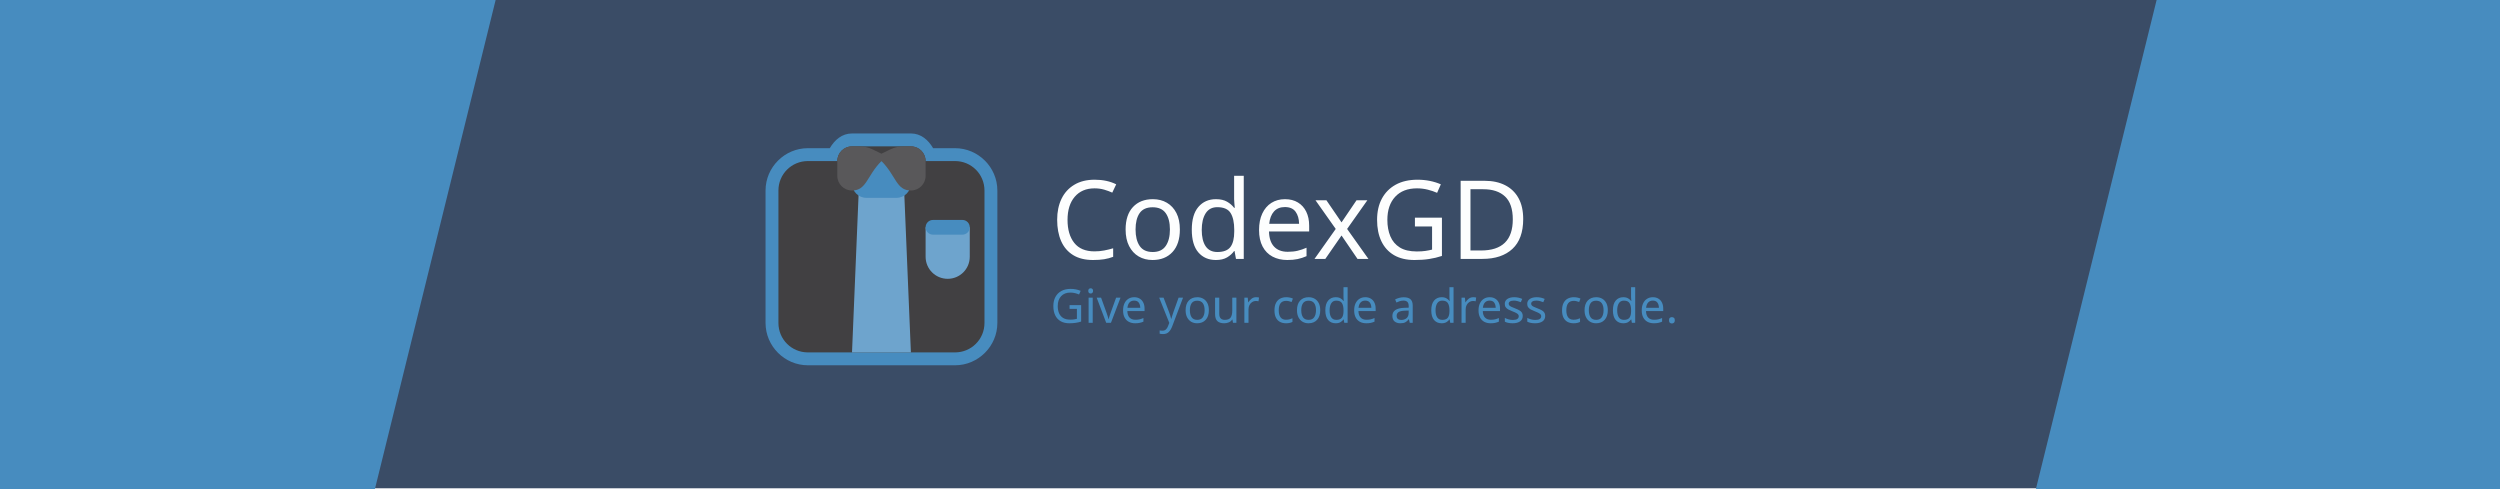
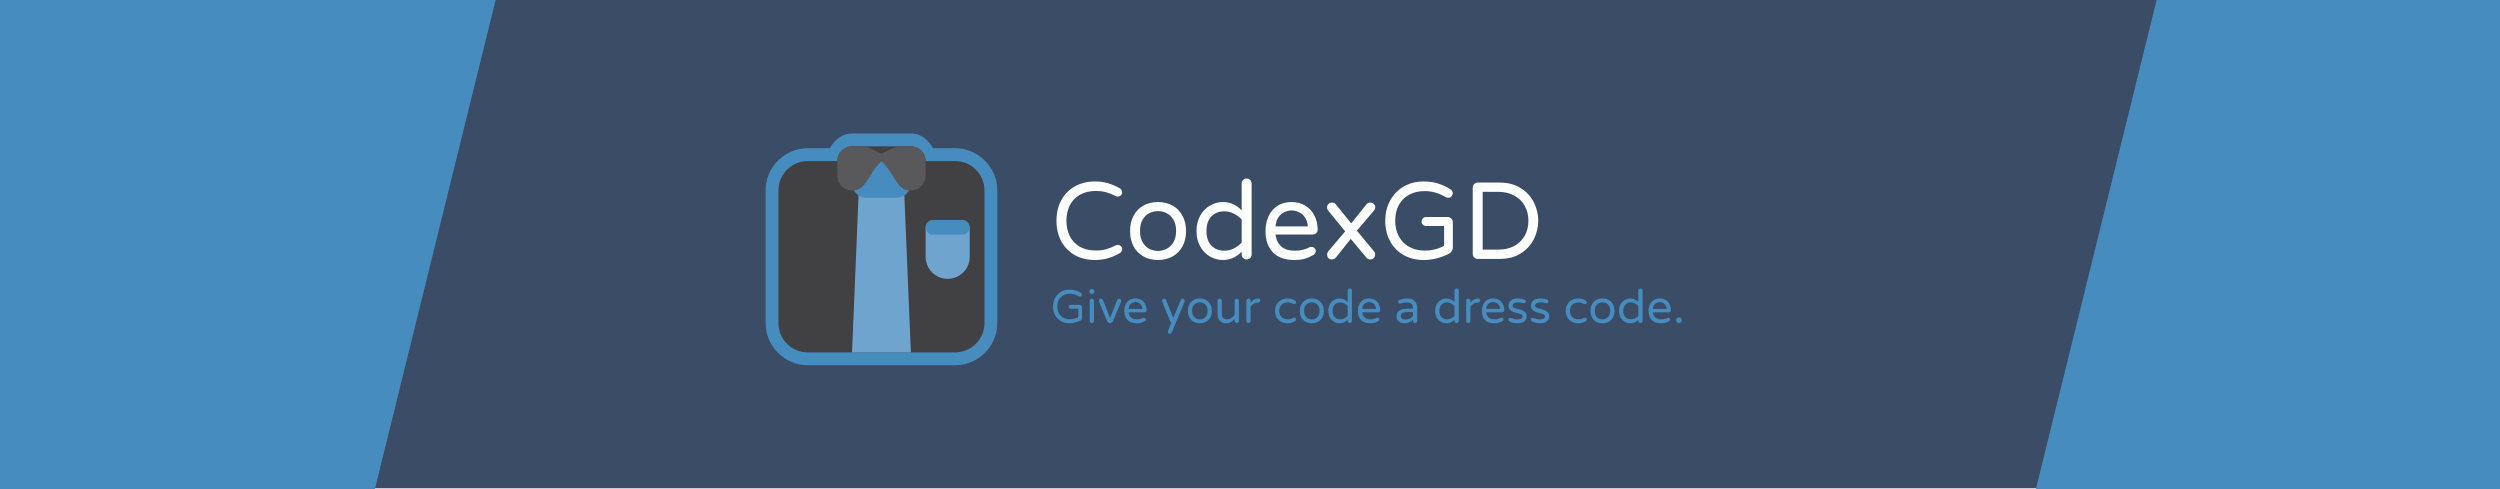
- <svg xmlns="http://www.w3.org/2000/svg" id="svg8" version="1.1" viewBox="0 0 1280 250" height="250" width="1280">
+ <svg xmlns="http://www.w3.org/2000/svg" width="1280" height="250" viewBox="0 0 1280 250" version="1.1" id="svg8">
  <style id="style833" />
  <defs id="defs2" />
-   <g style="display:inline" id="layer1">
-     <rect style="fill:#3a4c66;fill-opacity:1;stroke:none;stroke-width:14;stroke-linecap:round;stroke-linejoin:round;stroke-opacity:1;paint-order:markers fill stroke" id="rect844" width="1280" height="250" x="0" y="0" ry="0" />
-     <g style="stroke-width:1.213" transform="matrix(0.8241278,0,0,0.8241278,160.7422,21.24754)" id="g850">
-       <path id="path841" d="m 334.281,57.136 c -6.264,0 -10.813,4.032 -13.805,9.144 H 306.849 c -14.426,0 -26.289,11.863 -26.289,26.289 v 82.295 c 0,14.426 11.863,26.289 26.289,26.289 h 91.439 c 14.426,0 26.289,-11.863 26.289,-26.289 V 92.568 c 0,-14.426 -11.863,-26.289 -26.289,-26.289 h -13.627 c -2.992,-5.112 -7.542,-9.144 -13.805,-9.144 z" style="color:#000000;font-style:normal;font-variant:normal;font-weight:normal;font-stretch:normal;font-size:medium;line-height:normal;font-family:sans-serif;font-variant-ligatures:normal;font-variant-position:normal;font-variant-caps:normal;font-variant-numeric:normal;font-variant-alternates:normal;font-variant-east-asian:normal;font-feature-settings:normal;font-variation-settings:normal;text-indent:0;text-align:start;text-decoration:none;text-decoration-line:none;text-decoration-style:solid;text-decoration-color:#000000;letter-spacing:normal;word-spacing:normal;text-transform:none;writing-mode:lr-tb;direction:ltr;text-orientation:mixed;dominant-baseline:auto;baseline-shift:baseline;text-anchor:start;white-space:normal;shape-padding:0;shape-margin:0;inline-size:0;clip-rule:nonzero;display:inline;overflow:visible;visibility:visible;opacity:1;isolation:auto;mix-blend-mode:normal;color-interpolation:sRGB;color-interpolation-filters:linearRGB;solid-color:#000000;solid-opacity:1;vector-effect:none;fill:#478cbf;fill-opacity:1;fill-rule:nonzero;stroke:none;stroke-width:2.123;stroke-linecap:round;stroke-linejoin:round;stroke-miterlimit:4;stroke-dasharray:none;stroke-dashoffset:0;stroke-opacity:1;paint-order:markers fill stroke;color-rendering:auto;image-rendering:auto;shape-rendering:auto;text-rendering:auto;enable-background:accumulate;stop-color:#000000;stop-opacity:1" />
-       <path id="rect841" style="fill:#414042;fill-opacity:1;stroke-width:0;stroke-linecap:round;stroke-linejoin:round;stroke-miterlimit:4;stroke-dasharray:none;paint-order:markers fill stroke" d="m 334.281,65.137 c -5.066,0 -9.144,4.078 -9.144,9.144 H 306.849 c -10.131,0 -18.288,8.156 -18.288,18.288 v 82.295 c 0,10.131 8.156,18.288 18.288,18.288 h 91.439 c 10.131,0 18.288,-8.156 18.288,-18.288 V 92.568 c 0,-10.131 -8.156,-18.288 -18.288,-18.288 h -18.288 c 0,-5.066 -4.078,-9.144 -9.144,-9.144 z" />
-       <path id="rect843" style="fill:#6ea4cd;fill-opacity:1;stroke-width:0;stroke-linecap:round;stroke-linejoin:round;stroke-miterlimit:4;stroke-dasharray:none;paint-order:markers fill stroke" d="m 338.853,83.425 h 27.432 l 4.572,109.727 h -36.576 z" />
-       <path id="rect845" style="fill:#478cbf;fill-opacity:1;stroke-width:0;stroke-linecap:round;stroke-linejoin:round;stroke-miterlimit:4;stroke-dasharray:none;paint-order:markers fill stroke" d="m 334.281,74.281 v 13.555 0.161 0.161 c 0,4.976 4.007,8.983 8.983,8.983 h 18.609 c 4.976,0 8.983,-4.007 8.983,-8.983 V 87.996 87.836 74.281 Z" />
-       <path id="path861" style="fill:#59585a;fill-opacity:1;stroke-width:0;stroke-linecap:round;stroke-linejoin:round;stroke-miterlimit:4;stroke-dasharray:none;paint-order:markers fill stroke" d="m 334.281,65.137 c -5.066,0 -9.144,4.078 -9.144,9.144 v 9.144 c 0,5.066 4.078,9.144 9.144,9.144 9.144,0 9.144,-9.144 18.288,-18.288 9.144,9.144 9.144,18.288 18.288,18.288 5.066,0 9.144,-4.078 9.144,-9.144 v -9.144 c 0,-5.066 -4.078,-9.144 -9.144,-9.144 -9.144,0 -9.144,0 -18.288,4.572 -9.144,-4.572 -9.144,-4.572 -18.288,-4.572 z" />
-       <path id="rect871" style="fill:#6ea4cd;fill-opacity:1;stroke:none;stroke-width:0;stroke-linecap:round;stroke-linejoin:round;stroke-miterlimit:4;stroke-dasharray:none;paint-order:markers fill stroke" d="m 380,115.428 v 13.716 4.572 c 0,7.599 6.117,13.716 13.716,13.716 7.599,0 13.716,-6.117 13.716,-13.716 v -4.572 -13.716 z" />
-       <rect style="fill:#478cbf;fill-opacity:1;stroke:none;stroke-width:0;stroke-linecap:round;stroke-linejoin:round;stroke-miterlimit:4;stroke-dasharray:none;paint-order:markers fill stroke" id="rect869" width="27.432" height="9.144" x="380" y="110.856" ry="4.572" />
-     </g>
-     <text xml:space="preserve" style="font-size:90px;line-height:0;font-family:'Varela Round';-inkscape-font-specification:'Varela Round';text-align:start;letter-spacing:0px;word-spacing:0px;text-anchor:start;fill:#fdfefe;fill-opacity:1" x="537.842" y="132.559" id="text848">
-       <tspan style="font-size:56px;line-height:0.85" x="537.842" y="132.559" id="tspan850">CodexGD</tspan>
-       <tspan x="537.842" y="165.283" id="tspan854" style="font-size:24px;line-height:0.75;text-align:start;text-anchor:start;fill:#478cbf;fill-opacity:1">Give your code a dress code.</tspan>
-     </text>
-     <rect transform="rotate(13.86758)" y="-65.972" x="-43.631" height="360" width="290" id="rect852" style="fill:#478cbf;fill-opacity:1;stroke-width:14;stroke-linecap:round;stroke-linejoin:round;paint-order:markers fill stroke" />
-     <rect style="fill:#478cbf;fill-opacity:1;stroke-width:14;stroke-linecap:round;stroke-linejoin:round;paint-order:markers fill stroke" id="rect854" width="290" height="360" x="1072.003" y="-356.844" transform="rotate(13.86758)" />
+   <rect style="fill:#3a4c66;fill-opacity:1;stroke:none;stroke-width:14;stroke-linecap:round;stroke-linejoin:round;stroke-opacity:1;paint-order:markers fill stroke" id="rect844" width="1280" height="250" x="0" y="0" ry="0" />
+   <g style="display:inline;stroke-width:1.213" transform="matrix(0.8241278,0,0,0.8241278,160.7422,21.24754)" id="g850">
+     <path id="path841" d="m 334.281,57.136 c -6.264,0 -10.813,4.032 -13.805,9.144 H 306.849 c -14.426,0 -26.289,11.863 -26.289,26.289 v 82.295 c 0,14.426 11.863,26.289 26.289,26.289 h 91.439 c 14.426,0 26.289,-11.863 26.289,-26.289 V 92.568 c 0,-14.426 -11.863,-26.289 -26.289,-26.289 h -13.627 c -2.992,-5.112 -7.542,-9.144 -13.805,-9.144 z" style="color:#000000;font-style:normal;font-variant:normal;font-weight:normal;font-stretch:normal;font-size:medium;line-height:normal;font-family:sans-serif;font-variant-ligatures:normal;font-variant-position:normal;font-variant-caps:normal;font-variant-numeric:normal;font-variant-alternates:normal;font-variant-east-asian:normal;font-feature-settings:normal;font-variation-settings:normal;text-indent:0;text-align:start;text-decoration:none;text-decoration-line:none;text-decoration-style:solid;text-decoration-color:#000000;letter-spacing:normal;word-spacing:normal;text-transform:none;writing-mode:lr-tb;direction:ltr;text-orientation:mixed;dominant-baseline:auto;baseline-shift:baseline;text-anchor:start;white-space:normal;shape-padding:0;shape-margin:0;inline-size:0;clip-rule:nonzero;display:inline;overflow:visible;visibility:visible;opacity:1;isolation:auto;mix-blend-mode:normal;color-interpolation:sRGB;color-interpolation-filters:linearRGB;solid-color:#000000;solid-opacity:1;vector-effect:none;fill:#478cbf;fill-opacity:1;fill-rule:nonzero;stroke:none;stroke-width:2.123;stroke-linecap:round;stroke-linejoin:round;stroke-miterlimit:4;stroke-dasharray:none;stroke-dashoffset:0;stroke-opacity:1;paint-order:markers fill stroke;color-rendering:auto;image-rendering:auto;shape-rendering:auto;text-rendering:auto;enable-background:accumulate;stop-color:#000000;stop-opacity:1" />
+     <path id="rect841" style="fill:#414042;fill-opacity:1;stroke-width:0;stroke-linecap:round;stroke-linejoin:round;stroke-miterlimit:4;stroke-dasharray:none;paint-order:markers fill stroke" d="m 334.281,65.137 c -5.066,0 -9.144,4.078 -9.144,9.144 H 306.849 c -10.131,0 -18.288,8.156 -18.288,18.288 v 82.295 c 0,10.131 8.156,18.288 18.288,18.288 h 91.439 c 10.131,0 18.288,-8.156 18.288,-18.288 V 92.568 c 0,-10.131 -8.156,-18.288 -18.288,-18.288 h -18.288 c 0,-5.066 -4.078,-9.144 -9.144,-9.144 z" />
+     <path id="rect843" style="fill:#6ea4cd;fill-opacity:1;stroke-width:0;stroke-linecap:round;stroke-linejoin:round;stroke-miterlimit:4;stroke-dasharray:none;paint-order:markers fill stroke" d="m 338.853,83.425 h 27.432 l 4.572,109.727 h -36.576 z" />
+     <path id="rect845" style="fill:#478cbf;fill-opacity:1;stroke-width:0;stroke-linecap:round;stroke-linejoin:round;stroke-miterlimit:4;stroke-dasharray:none;paint-order:markers fill stroke" d="m 334.281,74.281 v 13.555 0.161 0.161 c 0,4.976 4.007,8.983 8.983,8.983 h 18.609 c 4.976,0 8.983,-4.007 8.983,-8.983 V 87.996 87.836 74.281 Z" />
+     <path id="path861" style="fill:#59585a;fill-opacity:1;stroke-width:0;stroke-linecap:round;stroke-linejoin:round;stroke-miterlimit:4;stroke-dasharray:none;paint-order:markers fill stroke" d="m 334.281,65.137 c -5.066,0 -9.144,4.078 -9.144,9.144 v 9.144 c 0,5.066 4.078,9.144 9.144,9.144 9.144,0 9.144,-9.144 18.288,-18.288 9.144,9.144 9.144,18.288 18.288,18.288 5.066,0 9.144,-4.078 9.144,-9.144 v -9.144 c 0,-5.066 -4.078,-9.144 -9.144,-9.144 -9.144,0 -9.144,0 -18.288,4.572 -9.144,-4.572 -9.144,-4.572 -18.288,-4.572 z" />
+     <path id="rect871" style="fill:#6ea4cd;fill-opacity:1;stroke:none;stroke-width:0;stroke-linecap:round;stroke-linejoin:round;stroke-miterlimit:4;stroke-dasharray:none;paint-order:markers fill stroke" d="m 380,115.428 v 13.716 4.572 c 0,7.599 6.117,13.716 13.716,13.716 7.599,0 13.716,-6.117 13.716,-13.716 v -4.572 -13.716 z" />
+     <rect style="display:inline;fill:#478cbf;fill-opacity:1;stroke:none;stroke-width:0;stroke-linecap:round;stroke-linejoin:round;stroke-miterlimit:4;stroke-dasharray:none;paint-order:markers fill stroke" id="rect869" width="27.432" height="9.144" x="380" y="110.856" ry="4.572" />
  </g>
+   <g style="font-size:90px;line-height:0;font-family:'Varela Round';-inkscape-font-specification:'Varela Round';text-align:start;letter-spacing:0px;word-spacing:0px;text-anchor:start;display:inline;fill:#fdfefe;fill-opacity:1" id="text848" aria-label="CodexGDGive your code a dress code.">
+     <path d="m 638.312,91.398 c -0.709,0 -1.327,0.243 -1.85,0.729 -0.485,0.485 -0.727,1.101 -0.727,1.848 v 13.721 c -2.725,-2.837 -5.918,-4.256 -9.576,-4.256 -2.315,0 -4.517,0.596 -6.607,1.791 -2.053,1.157 -3.734,2.875 -5.041,5.152 -1.269,2.24 -1.904,4.872 -1.904,7.896 0,3.024 0.635,5.674 1.904,7.951 1.307,2.24 2.988,3.958 5.041,5.152 2.091,1.157 4.293,1.736 6.607,1.736 3.659,0 6.851,-1.419 9.576,-4.256 v 1.455 c 0,0.709 0.241,1.308 0.727,1.793 0.523,0.485 1.14,0.729 1.85,0.729 0.709,0 1.306,-0.243 1.791,-0.729 0.485,-0.485 0.729,-1.084 0.729,-1.793 V 93.975 c 0,-0.709 -0.243,-1.306 -0.729,-1.791 -0.485,-0.523 -1.082,-0.785 -1.791,-0.785 z m -77.791,1.514 c -3.733,0 -7.093,0.82 -10.08,2.463 -2.949,1.605 -5.283,3.939 -7,7 -1.68,3.024 -2.52,6.571 -2.52,10.641 0,4.069 0.84,7.634 2.52,10.695 1.717,3.024 4.051,5.357 7,7 2.987,1.605 6.347,2.408 10.08,2.408 2.539,0 4.797,-0.299 6.775,-0.896 2.016,-0.597 4.014,-1.456 5.992,-2.576 0.821,-0.448 1.232,-1.156 1.232,-2.127 0,-0.597 -0.205,-1.101 -0.615,-1.512 -0.411,-0.411 -0.953,-0.617 -1.625,-0.617 -0.373,1e-5 -0.709,0.075 -1.008,0.225 -1.643,0.859 -3.248,1.513 -4.816,1.961 -1.568,0.448 -3.378,0.672 -5.432,0.672 -3.211,0 -5.955,-0.654 -8.232,-1.961 -2.24,-1.344 -3.938,-3.154 -5.096,-5.432 -1.12,-2.315 -1.68,-4.928 -1.68,-7.84 0,-2.912 0.56,-5.508 1.68,-7.785 1.157,-2.315 2.856,-4.125 5.096,-5.432 2.277,-1.344 5.022,-2.016 8.232,-2.016 2.053,0 3.864,0.224 5.432,0.672 1.568,0.448 3.174,1.102 4.816,1.961 0.299,0.149 0.634,0.223 1.008,0.223 0.672,0 1.214,-0.205 1.625,-0.615 0.411,-0.448 0.615,-0.952 0.615,-1.512 0,-0.971 -0.411,-1.681 -1.232,-2.129 -1.979,-1.12 -3.976,-1.979 -5.992,-2.576 -1.979,-0.597 -4.237,-0.895 -6.775,-0.895 z m 168.217,0 c -3.621,0 -6.925,0.84 -9.912,2.52 -2.949,1.68 -5.283,4.05 -7,7.111 -1.717,3.061 -2.576,6.57 -2.576,10.527 0,3.883 0.82,7.355 2.463,10.416 1.643,3.024 3.959,5.396 6.945,7.113 2.987,1.68 6.403,2.52 10.248,2.52 4.368,0 8.643,-1.046 12.824,-3.137 0.635,-0.299 1.138,-0.746 1.512,-1.344 0.411,-0.635 0.615,-1.343 0.615,-2.127 v -12.713 c 0,-0.747 -0.261,-1.382 -0.783,-1.904 -0.523,-0.523 -1.158,-0.783 -1.904,-0.783 h -11.031 c -0.635,0 -1.177,0.224 -1.625,0.672 -0.448,0.448 -0.672,0.99 -0.672,1.625 0,0.635 0.224,1.175 0.672,1.623 0.448,0.448 0.99,0.672 1.625,0.672 h 9.238 v 10.137 c -3.024,1.643 -6.289,2.463 -9.799,2.463 -3.136,0 -5.861,-0.652 -8.176,-1.959 -2.277,-1.344 -4.032,-3.154 -5.264,-5.432 -1.195,-2.315 -1.793,-4.93 -1.793,-7.842 0,-3.173 0.635,-5.898 1.904,-8.176 1.307,-2.315 3.098,-4.069 5.375,-5.264 2.277,-1.195 4.836,-1.791 7.674,-1.791 2.053,0 3.956,0.261 5.711,0.783 1.755,0.523 3.509,1.306 5.264,2.352 0.373,0.187 0.765,0.281 1.176,0.281 0.709,0 1.269,-0.224 1.68,-0.672 0.448,-0.448 0.674,-0.99 0.674,-1.625 0,-0.448 -0.112,-0.859 -0.336,-1.232 -0.224,-0.373 -0.486,-0.634 -0.785,-0.783 -2.016,-1.269 -4.125,-2.259 -6.328,-2.969 -2.165,-0.709 -4.703,-1.062 -7.615,-1.062 z m 27.82,0.559 c -0.709,0 -1.306,0.262 -1.791,0.785 -0.485,0.485 -0.729,1.082 -0.729,1.791 v 33.992 c 0,0.709 0.243,1.308 0.729,1.793 0.485,0.485 1.082,0.727 1.791,0.727 h 11.256 c 4.256,0 7.859,-0.932 10.809,-2.799 2.987,-1.904 5.227,-4.349 6.721,-7.336 1.493,-2.987 2.24,-6.123 2.24,-9.408 0,-3.285 -0.747,-6.422 -2.24,-9.408 -1.493,-2.987 -3.734,-5.413 -6.721,-7.279 -2.949,-1.904 -6.553,-2.857 -10.809,-2.857 z m 2.576,4.76 h 8.064 c 3.061,0 5.75,0.635 8.064,1.904 2.315,1.232 4.106,2.969 5.375,5.209 1.269,2.203 1.904,4.76 1.904,7.672 0,2.912 -0.635,5.489 -1.904,7.729 -1.269,2.203 -3.06,3.938 -5.375,5.207 -2.315,1.232 -5.003,1.848 -8.064,1.848 h -8.064 z m -166.207,5.209 c -2.875,0 -5.393,0.616 -7.559,1.848 -2.165,1.232 -3.846,2.986 -5.041,5.264 -1.157,2.24 -1.736,4.817 -1.736,7.729 0,2.912 0.579,5.506 1.736,7.783 1.195,2.24 2.876,3.977 5.041,5.209 2.165,1.232 4.684,1.848 7.559,1.848 2.837,0 5.339,-0.616 7.504,-1.848 2.165,-1.232 3.846,-2.969 5.041,-5.209 1.195,-2.277 1.791,-4.871 1.791,-7.783 0,-2.912 -0.596,-5.489 -1.791,-7.729 -1.195,-2.277 -2.876,-4.032 -5.041,-5.264 -2.165,-1.232 -4.667,-1.848 -7.504,-1.848 z m 68.393,0 c -2.949,0 -5.433,0.691 -7.449,2.072 -2.016,1.381 -3.508,3.192 -4.479,5.432 -0.971,2.24 -1.457,4.685 -1.457,7.336 0,4.704 1.27,8.363 3.809,10.977 2.576,2.576 6.141,3.863 10.695,3.863 2.24,0 4.07,-0.205 5.488,-0.615 1.419,-0.411 2.857,-1.028 4.312,-1.85 0.971,-0.56 1.455,-1.249 1.455,-2.07 0,-0.635 -0.224,-1.158 -0.672,-1.568 -0.448,-0.411 -0.971,-0.617 -1.568,-0.617 -0.373,0 -0.709,0.075 -1.008,0.225 -1.12,0.56 -2.276,0.99 -3.471,1.289 -1.157,0.299 -2.52,0.447 -4.088,0.447 -2.949,-10e-6 -5.246,-0.728 -6.889,-2.184 -1.643,-1.456 -2.613,-3.492 -2.912,-6.105 h 18.984 c 0.784,0 1.4,-0.241 1.848,-0.727 0.485,-0.485 0.729,-1.084 0.729,-1.793 0,-2.539 -0.523,-4.872 -1.568,-7 -1.045,-2.165 -2.576,-3.883 -4.592,-5.152 -2.016,-1.307 -4.405,-1.959 -7.168,-1.959 z m 20.639,0.279 c -0.709,0 -1.308,0.243 -1.793,0.729 -0.485,0.448 -0.727,1.046 -0.727,1.793 0,0.56 0.205,1.1 0.615,1.623 l 8.68,10.584 -8.68,10.248 c -0.373,0.485 -0.561,1.008 -0.561,1.568 0,0.784 0.207,1.419 0.617,1.904 0.448,0.448 1.044,0.672 1.791,0.672 0.896,0 1.624,-0.374 2.184,-1.121 l 7.504,-9.408 7.953,9.521 c 0.485,0.672 1.138,1.008 1.959,1.008 0.821,0 1.456,-0.243 1.904,-0.729 0.448,-0.523 0.672,-1.138 0.672,-1.848 0,-0.635 -0.205,-1.177 -0.615,-1.625 l -8.736,-10.527 8.848,-10.416 c 0.373,-0.485 0.561,-1.008 0.561,-1.568 0,-0.672 -0.243,-1.232 -0.729,-1.68 -0.485,-0.485 -1.101,-0.729 -1.848,-0.729 -0.859,0 -1.513,0.318 -1.961,0.953 l -7.783,9.688 -7.84,-9.688 c -0.448,-0.635 -1.12,-0.953 -2.016,-0.953 z m -20.639,4.033 c 1.269,0 2.52,0.297 3.752,0.895 1.232,0.56 2.259,1.457 3.08,2.689 0.859,1.232 1.343,2.762 1.455,4.592 h -16.52 c 0.112,-1.829 0.579,-3.36 1.4,-4.592 0.821,-1.232 1.848,-2.129 3.08,-2.689 1.232,-0.597 2.483,-0.895 3.752,-0.895 z m -68.393,0.336 c 1.531,0 2.988,0.353 4.369,1.062 1.419,0.672 2.575,1.774 3.471,3.305 0.933,1.531 1.4,3.453 1.4,5.768 0,2.352 -0.467,4.294 -1.4,5.824 -0.896,1.531 -2.052,2.652 -3.471,3.361 -1.381,0.709 -2.838,1.062 -4.369,1.062 -1.568,0 -3.062,-0.353 -4.48,-1.062 -1.381,-0.709 -2.518,-1.831 -3.414,-3.361 -0.896,-1.531 -1.346,-3.472 -1.346,-5.824 0,-2.315 0.45,-4.237 1.346,-5.768 0.896,-1.531 2.033,-2.633 3.414,-3.305 1.419,-0.709 2.912,-1.062 4.48,-1.062 z m 33.961,0.111 c 1.717,0 3.321,0.392 4.814,1.176 1.531,0.747 2.876,1.754 4.033,3.023 v 11.762 c -1.157,1.269 -2.503,2.296 -4.033,3.08 -1.493,0.747 -3.097,1.119 -4.814,1.119 -2.763,0 -4.984,-0.878 -6.664,-2.633 -1.68,-1.755 -2.521,-4.237 -2.521,-7.447 0,-3.211 0.841,-5.693 2.521,-7.447 1.68,-1.755 3.901,-2.633 6.664,-2.633 z" style="font-size:56px;line-height:0.85" id="path1114" />
+     <path d="m 691.104,147.643 c -0.304,0 -0.569,0.104 -0.793,0.312 -0.208,0.208 -0.311,0.471 -0.311,0.791 v 5.881 c -1.168,-1.216 -2.537,-1.824 -4.105,-1.824 -0.992,0 -1.934,0.256 -2.83,0.768 -0.88,0.496 -1.6,1.233 -2.16,2.209 -0.544,0.96 -0.816,2.087 -0.816,3.383 0,1.296 0.272,2.432 0.816,3.408 0.56,0.96 1.28,1.697 2.16,2.209 0.896,0.496 1.838,0.744 2.83,0.744 1.568,0 2.937,-0.608 4.105,-1.824 v 0.623 c 0,0.304 0.103,0.562 0.311,0.77 0.224,0.208 0.489,0.311 0.793,0.311 0.304,0 0.56,-0.103 0.768,-0.311 0.208,-0.208 0.312,-0.466 0.312,-0.77 v -15.576 c 0,-0.304 -0.104,-0.56 -0.312,-0.768 -0.208,-0.224 -0.464,-0.336 -0.768,-0.336 z m 54.703,0 c -0.304,0 -0.569,0.104 -0.793,0.312 -0.208,0.208 -0.311,0.471 -0.311,0.791 v 5.881 c -1.168,-1.216 -2.537,-1.824 -4.105,-1.824 -0.992,0 -1.934,0.256 -2.83,0.768 -0.88,0.496 -1.6,1.233 -2.16,2.209 -0.544,0.96 -0.816,2.087 -0.816,3.383 0,1.296 0.272,2.432 0.816,3.408 0.56,0.96 1.28,1.697 2.16,2.209 0.896,0.496 1.838,0.744 2.83,0.744 1.568,0 2.937,-0.608 4.105,-1.824 v 0.623 c 10e-6,0.304 0.103,0.562 0.311,0.77 0.224,0.208 0.489,0.311 0.793,0.311 0.304,0 0.56,-0.103 0.768,-0.311 0.208,-0.208 0.312,-0.466 0.312,-0.77 v -15.576 c 0,-0.304 -0.104,-0.56 -0.312,-0.768 -0.208,-0.224 -0.464,-0.336 -0.768,-0.336 z m 94.125,0 c -0.304,0 -0.569,0.104 -0.793,0.312 -0.208,0.208 -0.311,0.471 -0.311,0.791 v 5.881 c -1.168,-1.216 -2.537,-1.824 -4.105,-1.824 -0.992,0 -1.934,0.256 -2.83,0.768 -0.88,0.496 -1.6,1.233 -2.16,2.209 -0.544,0.96 -0.816,2.087 -0.816,3.383 0,1.296 0.272,2.432 0.816,3.408 0.56,0.96 1.28,1.697 2.16,2.209 0.896,0.496 1.838,0.744 2.83,0.744 1.568,0 2.937,-0.608 4.105,-1.824 v 0.623 c 10e-6,0.304 0.103,0.562 0.311,0.77 0.224,0.208 0.489,0.311 0.793,0.311 0.304,0 0.56,-0.103 0.768,-0.311 0.208,-0.208 0.312,-0.466 0.312,-0.77 v -15.576 c 0,-0.304 -0.104,-0.56 -0.312,-0.768 -0.208,-0.224 -0.464,-0.336 -0.768,-0.336 z m -280.975,0.359 c -0.336,0 -0.623,0.121 -0.863,0.361 -0.24,0.24 -0.361,0.527 -0.361,0.863 v 0.096 c 0,0.336 0.121,0.625 0.361,0.865 0.24,0.24 0.527,0.359 0.863,0.359 h 0.145 c 0.336,0 0.623,-0.119 0.863,-0.359 0.24,-0.24 0.361,-0.529 0.361,-0.865 v -0.096 c 0,-0.336 -0.121,-0.623 -0.361,-0.863 -0.24,-0.24 -0.527,-0.361 -0.863,-0.361 z m -11.443,0.289 c -1.552,0 -2.968,0.36 -4.248,1.08 -1.264,0.72 -2.264,1.735 -3,3.047 -0.736,1.312 -1.104,2.818 -1.104,4.514 0,1.664 0.351,3.151 1.055,4.463 0.704,1.296 1.697,2.313 2.977,3.049 1.28,0.72 2.745,1.08 4.393,1.08 1.872,0 3.704,-0.448 5.496,-1.344 0.272,-0.128 0.488,-0.32 0.648,-0.576 0.176,-0.272 0.264,-0.576 0.264,-0.912 v -5.449 c 0,-0.32 -0.112,-0.59 -0.336,-0.814 -0.224,-0.224 -0.496,-0.336 -0.816,-0.336 h -4.729 c -0.272,0 -0.503,0.095 -0.695,0.287 -0.192,0.192 -0.289,0.423 -0.289,0.695 0,0.272 0.097,0.505 0.289,0.697 0.192,0.192 0.423,0.287 0.695,0.287 h 3.961 v 4.344 c -1.296,0.704 -2.697,1.057 -4.201,1.057 -1.344,0 -2.512,-0.28 -3.504,-0.84 -0.976,-0.576 -1.728,-1.352 -2.256,-2.328 -0.512,-0.992 -0.768,-2.111 -0.768,-3.359 0,-1.36 0.272,-2.528 0.816,-3.504 0.56,-0.992 1.327,-1.746 2.303,-2.258 0.976,-0.512 2.073,-0.768 3.289,-0.768 0.88,0 1.695,0.112 2.447,0.336 0.752,0.224 1.504,0.56 2.256,1.008 0.16,0.08 0.328,0.121 0.504,0.121 0.304,0 0.545,-0.097 0.721,-0.289 0.192,-0.192 0.289,-0.423 0.289,-0.695 0,-0.192 -0.049,-0.367 -0.145,-0.527 -0.096,-0.16 -0.208,-0.272 -0.336,-0.336 -0.864,-0.544 -1.769,-0.969 -2.713,-1.273 -0.928,-0.304 -2.016,-0.455 -3.264,-0.455 z m 33.873,4.512 c -1.264,0 -2.329,0.297 -3.193,0.889 -0.864,0.592 -1.504,1.368 -1.92,2.328 -0.416,0.96 -0.623,2.007 -0.623,3.143 0,2.016 0.543,3.585 1.631,4.705 1.104,1.104 2.632,1.656 4.584,1.656 0.96,0 1.746,-0.088 2.354,-0.264 0.608,-0.176 1.224,-0.441 1.848,-0.793 0.416,-0.24 0.623,-0.537 0.623,-0.889 0,-0.272 -0.095,-0.496 -0.287,-0.672 -0.192,-0.176 -0.416,-0.264 -0.672,-0.264 -0.16,0 -0.304,0.032 -0.432,0.096 -0.48,0.24 -0.976,0.425 -1.488,0.553 -0.496,0.128 -1.08,0.191 -1.752,0.191 -1.264,0 -2.249,-0.312 -2.953,-0.936 -0.704,-0.624 -1.12,-1.495 -1.248,-2.615 h 8.137 c 0.336,0 0.599,-0.104 0.791,-0.312 0.208,-0.208 0.312,-0.464 0.312,-0.768 0,-1.088 -0.224,-2.088 -0.672,-3 -0.448,-0.928 -1.105,-1.665 -1.969,-2.209 -0.864,-0.56 -1.886,-0.84 -3.07,-0.84 z m 32.939,0 c -1.232,0 -2.312,0.265 -3.24,0.793 -0.928,0.528 -1.648,1.28 -2.16,2.256 -0.496,0.96 -0.744,2.063 -0.744,3.311 0,1.248 0.248,2.36 0.744,3.336 0.512,0.96 1.232,1.704 2.16,2.232 0.928,0.528 2.008,0.793 3.24,0.793 1.216,0 2.287,-0.265 3.215,-0.793 0.928,-0.528 1.648,-1.272 2.16,-2.232 0.512,-0.976 0.768,-2.088 0.768,-3.336 0,-1.248 -0.256,-2.351 -0.768,-3.311 -0.512,-0.976 -1.232,-1.728 -2.16,-2.256 -0.928,-0.528 -1.999,-0.793 -3.215,-0.793 z m 29.754,0 c -1.392,0 -2.648,0.752 -3.768,2.256 v -1.031 c 0,-0.304 -0.112,-0.56 -0.336,-0.768 -0.208,-0.224 -0.464,-0.338 -0.768,-0.338 -0.304,0 -0.562,0.114 -0.77,0.338 -0.208,0.208 -0.311,0.464 -0.311,0.768 v 10.295 c 0,0.304 0.103,0.562 0.311,0.77 0.208,0.208 0.466,0.311 0.77,0.311 0.304,0 0.56,-0.103 0.768,-0.311 0.224,-0.208 0.336,-0.466 0.336,-0.77 v -7.295 c 0.432,-0.656 0.967,-1.169 1.607,-1.537 0.64,-0.384 1.345,-0.576 2.113,-0.576 h 0.119 c 0.32,0 0.585,-0.095 0.793,-0.287 0.208,-0.192 0.311,-0.44 0.311,-0.744 0,-0.304 -0.103,-0.56 -0.311,-0.768 -0.192,-0.208 -0.44,-0.312 -0.744,-0.312 z m 15.135,0 c -1.152,0 -2.217,0.256 -3.193,0.768 -0.976,0.512 -1.76,1.249 -2.352,2.209 -0.576,0.96 -0.863,2.087 -0.863,3.383 0,1.296 0.287,2.425 0.863,3.385 0.592,0.96 1.376,1.695 2.352,2.207 0.976,0.512 2.041,0.77 3.193,0.77 0.848,0 1.576,-0.104 2.184,-0.312 0.624,-0.224 1.201,-0.504 1.729,-0.84 0.32,-0.208 0.479,-0.488 0.479,-0.84 0,-0.24 -0.095,-0.456 -0.287,-0.648 -0.176,-0.208 -0.385,-0.312 -0.625,-0.312 -0.176,0 -0.351,0.049 -0.527,0.145 -0.528,0.272 -0.983,0.472 -1.367,0.6 -0.368,0.112 -0.833,0.168 -1.393,0.168 -1.376,0 -2.456,-0.392 -3.24,-1.176 -0.784,-0.8 -1.176,-1.849 -1.176,-3.145 0,-1.296 0.392,-2.335 1.176,-3.119 0.784,-0.8 1.864,-1.199 3.24,-1.199 0.56,0 1.025,0.063 1.393,0.191 0.384,0.112 0.839,0.304 1.367,0.576 0.176,0.096 0.351,0.143 0.527,0.143 0.24,0 0.449,-0.095 0.625,-0.287 0.192,-0.208 0.287,-0.432 0.287,-0.672 0,-0.352 -0.159,-0.632 -0.479,-0.84 -0.528,-0.336 -1.105,-0.608 -1.729,-0.816 -0.608,-0.224 -1.336,-0.336 -2.184,-0.336 z m 12.439,0 c -1.232,0 -2.312,0.265 -3.24,0.793 -0.928,0.528 -1.648,1.28 -2.16,2.256 -0.496,0.96 -0.744,2.063 -0.744,3.311 0,1.248 0.248,2.36 0.744,3.336 0.512,0.96 1.232,1.704 2.16,2.232 0.928,0.528 2.008,0.793 3.24,0.793 1.216,0 2.287,-0.265 3.215,-0.793 0.928,-0.528 1.648,-1.272 2.16,-2.232 0.512,-0.976 0.768,-2.088 0.768,-3.336 0,-1.248 -0.256,-2.351 -0.768,-3.311 -0.512,-0.976 -1.232,-1.728 -2.16,-2.256 -0.928,-0.528 -1.999,-0.793 -3.215,-0.793 z m 29.311,0 c -1.264,0 -2.329,0.297 -3.193,0.889 -0.864,0.592 -1.504,1.368 -1.92,2.328 -0.416,0.96 -0.623,2.007 -0.623,3.143 0,2.016 0.543,3.585 1.631,4.705 1.104,1.104 2.632,1.656 4.584,1.656 0.96,0 1.746,-0.088 2.354,-0.264 0.608,-0.176 1.224,-0.441 1.848,-0.793 0.416,-0.24 0.623,-0.537 0.623,-0.889 0,-0.272 -0.095,-0.496 -0.287,-0.672 -0.192,-0.176 -0.416,-0.264 -0.672,-0.264 -0.16,0 -0.304,0.032 -0.432,0.096 -0.48,0.24 -0.976,0.425 -1.488,0.553 -0.496,0.128 -1.08,0.191 -1.752,0.191 -1.264,0 -2.249,-0.312 -2.953,-0.936 -0.704,-0.624 -1.12,-1.495 -1.248,-2.615 h 8.137 c 0.336,0 0.599,-0.104 0.791,-0.312 0.208,-0.208 0.312,-0.464 0.312,-0.768 0,-1.088 -0.224,-2.088 -0.672,-3 -0.448,-0.928 -1.105,-1.665 -1.969,-2.209 -0.864,-0.56 -1.886,-0.84 -3.07,-0.84 z m 19.635,0 c -1.408,0 -2.792,0.287 -4.152,0.863 -0.416,0.176 -0.623,0.48 -0.623,0.912 0,0.256 0.088,0.472 0.264,0.648 0.176,0.176 0.385,0.264 0.625,0.264 0.08,0 0.183,-0.015 0.311,-0.047 0.576,-0.192 1.097,-0.336 1.561,-0.432 0.48,-0.096 1.025,-0.145 1.633,-0.145 1.104,0 1.912,0.231 2.424,0.695 0.528,0.464 0.791,1.225 0.791,2.281 v 0.191 h -2.904 c -1.808,0 -3.183,0.353 -4.127,1.057 -0.928,0.704 -1.393,1.646 -1.393,2.83 0,0.72 0.177,1.362 0.529,1.922 0.352,0.544 0.824,0.96 1.416,1.248 0.608,0.288 1.263,0.432 1.967,0.432 1.824,0 3.328,-0.608 4.512,-1.824 v 0.623 c 0,0.304 0.104,0.562 0.312,0.77 0.208,0.208 0.464,0.311 0.768,0.311 0.304,0 0.56,-0.103 0.768,-0.311 0.224,-0.208 0.338,-0.466 0.338,-0.77 v -6.791 c 0,-0.832 -0.185,-1.601 -0.553,-2.305 -0.352,-0.72 -0.912,-1.304 -1.68,-1.752 -0.752,-0.448 -1.681,-0.672 -2.785,-0.672 z m 36.027,0 c -1.392,0 -2.648,0.752 -3.768,2.256 v -1.031 c 0,-0.304 -0.112,-0.56 -0.336,-0.768 -0.208,-0.224 -0.464,-0.338 -0.768,-0.338 -0.304,0 -0.562,0.114 -0.77,0.338 -0.208,0.208 -0.311,0.464 -0.311,0.768 v 10.295 c 0,0.304 0.103,0.562 0.311,0.77 0.208,0.208 0.466,0.311 0.77,0.311 0.304,0 0.56,-0.103 0.768,-0.311 0.224,-0.208 0.336,-0.466 0.336,-0.77 v -7.295 c 0.432,-0.656 0.967,-1.169 1.607,-1.537 0.64,-0.384 1.345,-0.576 2.113,-0.576 h 0.119 c 0.32,0 0.585,-0.095 0.793,-0.287 0.208,-0.192 0.311,-0.44 0.311,-0.744 0,-0.304 -0.103,-0.56 -0.311,-0.768 -0.192,-0.208 -0.44,-0.312 -0.744,-0.312 z m 7.854,0 c -1.264,0 -2.329,0.297 -3.193,0.889 -0.864,0.592 -1.504,1.368 -1.92,2.328 -0.416,0.96 -0.623,2.007 -0.623,3.143 0,2.016 0.543,3.585 1.631,4.705 1.104,1.104 2.632,1.656 4.584,1.656 0.96,0 1.746,-0.088 2.354,-0.264 0.608,-0.176 1.224,-0.441 1.848,-0.793 0.416,-0.24 0.623,-0.537 0.623,-0.889 0,-0.272 -0.095,-0.496 -0.287,-0.672 -0.192,-0.176 -0.416,-0.264 -0.672,-0.264 -0.16,0 -0.304,0.032 -0.432,0.096 -0.48,0.24 -0.976,0.425 -1.488,0.553 -0.496,0.128 -1.08,0.191 -1.752,0.191 -1.264,0 -2.249,-0.312 -2.953,-0.936 -0.704,-0.624 -1.12,-1.495 -1.248,-2.615 h 8.137 c 0.336,0 0.599,-0.104 0.791,-0.312 0.208,-0.208 0.312,-0.464 0.312,-0.768 0,-1.088 -0.224,-2.088 -0.672,-3 -0.448,-0.928 -1.105,-1.665 -1.969,-2.209 -0.864,-0.56 -1.886,-0.84 -3.07,-0.84 z m 12.561,0 c -1.504,0 -2.664,0.353 -3.48,1.057 -0.8,0.704 -1.199,1.616 -1.199,2.736 0,0.8 0.216,1.447 0.648,1.943 0.448,0.48 0.976,0.84 1.584,1.08 0.624,0.24 1.408,0.471 2.352,0.695 0.928,0.24 1.592,0.456 1.992,0.648 0.416,0.192 0.623,0.472 0.623,0.84 0,1.136 -0.886,1.705 -2.662,1.705 -0.64,0 -1.217,-0.065 -1.729,-0.193 -0.512,-0.128 -1.025,-0.303 -1.537,-0.527 -0.144,-0.064 -0.288,-0.096 -0.432,-0.096 -0.272,0 -0.496,0.095 -0.672,0.287 -0.176,0.192 -0.264,0.416 -0.264,0.672 0,0.336 0.136,0.601 0.408,0.793 1.312,0.72 2.767,1.08 4.367,1.08 1.472,0 2.608,-0.336 3.408,-1.008 0.816,-0.672 1.225,-1.521 1.225,-2.545 0,-0.832 -0.216,-1.496 -0.648,-1.992 -0.416,-0.496 -0.92,-0.856 -1.512,-1.08 -0.592,-0.24 -1.361,-0.479 -2.305,-0.719 -0.944,-0.208 -1.64,-0.424 -2.088,-0.648 -0.448,-0.224 -0.672,-0.577 -0.672,-1.057 0,-0.496 0.241,-0.895 0.721,-1.199 0.496,-0.32 1.175,-0.48 2.039,-0.48 0.896,0 1.808,0.144 2.736,0.432 0.128,0.032 0.233,0.049 0.312,0.049 0.272,0 0.496,-0.097 0.672,-0.289 0.192,-0.192 0.287,-0.416 0.287,-0.672 0,-0.192 -0.063,-0.375 -0.191,-0.551 -0.112,-0.176 -0.28,-0.297 -0.504,-0.361 -1.088,-0.4 -2.248,-0.6 -3.48,-0.6 z m 11.531,0 c -1.504,0 -2.664,0.353 -3.48,1.057 -0.8,0.704 -1.199,1.616 -1.199,2.736 0,0.8 0.216,1.447 0.648,1.943 0.448,0.48 0.976,0.84 1.584,1.08 0.624,0.24 1.408,0.471 2.352,0.695 0.928,0.24 1.592,0.456 1.992,0.648 0.416,0.192 0.623,0.472 0.623,0.84 0,1.136 -0.886,1.705 -2.662,1.705 -0.64,0 -1.217,-0.065 -1.729,-0.193 -0.512,-0.128 -1.025,-0.303 -1.537,-0.527 -0.144,-0.064 -0.288,-0.096 -0.432,-0.096 -0.272,0 -0.496,0.095 -0.672,0.287 -0.176,0.192 -0.264,0.416 -0.264,0.672 -10e-6,0.336 0.136,0.601 0.408,0.793 1.312,0.72 2.767,1.08 4.367,1.08 1.472,0 2.608,-0.336 3.408,-1.008 0.816,-0.672 1.225,-1.521 1.225,-2.545 0,-0.832 -0.216,-1.496 -0.648,-1.992 -0.416,-0.496 -0.92,-0.856 -1.512,-1.08 -0.592,-0.24 -1.361,-0.479 -2.305,-0.719 -0.944,-0.208 -1.64,-0.424 -2.088,-0.648 -0.448,-0.224 -0.672,-0.577 -0.672,-1.057 0,-0.496 0.241,-0.895 0.721,-1.199 0.496,-0.32 1.175,-0.48 2.039,-0.48 0.896,0 1.808,0.144 2.736,0.432 0.128,0.032 0.233,0.049 0.312,0.049 0.272,0 0.496,-0.097 0.672,-0.289 0.192,-0.192 0.287,-0.416 0.287,-0.672 0,-0.192 -0.063,-0.375 -0.191,-0.551 -0.112,-0.176 -0.28,-0.297 -0.504,-0.361 -1.088,-0.4 -2.248,-0.6 -3.48,-0.6 z m 19.471,0 c -1.152,0 -2.217,0.256 -3.193,0.768 -0.976,0.512 -1.76,1.249 -2.352,2.209 -0.576,0.96 -0.863,2.087 -0.863,3.383 0,1.296 0.287,2.425 0.863,3.385 0.592,0.96 1.376,1.695 2.352,2.207 0.976,0.512 2.041,0.77 3.193,0.77 0.848,0 1.576,-0.104 2.184,-0.312 0.624,-0.224 1.201,-0.504 1.729,-0.84 0.32,-0.208 0.479,-0.488 0.479,-0.84 0,-0.24 -0.095,-0.456 -0.287,-0.648 -0.176,-0.208 -0.385,-0.312 -0.625,-0.312 -0.176,0 -0.351,0.049 -0.527,0.145 -0.528,0.272 -0.983,0.472 -1.367,0.6 -0.368,0.112 -0.833,0.168 -1.393,0.168 -1.376,0 -2.456,-0.392 -3.24,-1.176 -0.784,-0.8 -1.176,-1.849 -1.176,-3.145 0,-1.296 0.392,-2.335 1.176,-3.119 0.784,-0.8 1.864,-1.199 3.24,-1.199 0.56,0 1.025,0.063 1.393,0.191 0.384,0.112 0.839,0.304 1.367,0.576 0.176,0.096 0.351,0.143 0.527,0.143 0.24,0 0.449,-0.095 0.625,-0.287 0.192,-0.208 0.287,-0.432 0.287,-0.672 0,-0.352 -0.159,-0.632 -0.479,-0.84 -0.528,-0.336 -1.105,-0.608 -1.729,-0.816 -0.608,-0.224 -1.336,-0.336 -2.184,-0.336 z m 12.439,0 c -1.232,0 -2.312,0.265 -3.24,0.793 -0.928,0.528 -1.648,1.28 -2.16,2.256 -0.496,0.96 -0.744,2.063 -0.744,3.311 0,1.248 0.248,2.36 0.744,3.336 0.512,0.96 1.232,1.704 2.16,2.232 0.928,0.528 2.008,0.793 3.24,0.793 1.216,0 2.287,-0.265 3.215,-0.793 0.928,-0.528 1.648,-1.272 2.16,-2.232 0.512,-0.976 0.768,-2.088 0.768,-3.336 0,-1.248 -0.256,-2.351 -0.768,-3.311 -0.512,-0.976 -1.232,-1.728 -2.16,-2.256 -0.928,-0.528 -1.999,-0.793 -3.215,-0.793 z m 29.311,0 c -1.264,0 -2.329,0.297 -3.193,0.889 -0.864,0.592 -1.504,1.368 -1.92,2.328 -0.416,0.96 -0.623,2.007 -0.623,3.143 0,2.016 0.543,3.585 1.631,4.705 1.104,1.104 2.632,1.656 4.584,1.656 0.96,0 1.746,-0.088 2.354,-0.264 0.608,-0.176 1.224,-0.441 1.848,-0.793 0.416,-0.24 0.623,-0.537 0.623,-0.889 0,-0.272 -0.095,-0.496 -0.287,-0.672 -0.192,-0.176 -0.416,-0.264 -0.672,-0.264 -0.16,0 -0.304,0.032 -0.432,0.096 -0.48,0.24 -0.976,0.425 -1.488,0.553 -0.496,0.128 -1.08,0.191 -1.752,0.191 -1.264,0 -2.249,-0.312 -2.953,-0.936 -0.704,-0.624 -1.12,-1.495 -1.248,-2.615 h 8.137 c 0.336,0 0.599,-0.104 0.791,-0.312 0.208,-0.208 0.312,-0.464 0.312,-0.768 0,-1.088 -0.224,-2.088 -0.672,-3 -0.448,-0.928 -1.105,-1.665 -1.969,-2.209 -0.864,-0.56 -1.886,-0.84 -3.07,-0.84 z m -290.787,0.119 c -0.304,0 -0.562,0.114 -0.77,0.338 -0.208,0.208 -0.311,0.464 -0.311,0.768 v 10.295 c 0,0.304 0.103,0.562 0.311,0.77 0.208,0.208 0.466,0.311 0.77,0.311 0.304,0 0.56,-0.103 0.768,-0.311 0.224,-0.208 0.336,-0.466 0.336,-0.77 v -10.295 c -10e-6,-0.32 -0.105,-0.585 -0.312,-0.793 -0.208,-0.208 -0.471,-0.312 -0.791,-0.312 z m 4.68,0 c -0.304,0 -0.56,0.114 -0.768,0.338 -0.208,0.208 -0.312,0.464 -0.312,0.768 0,0.144 0.041,0.312 0.121,0.504 l 4.176,9.984 c 0.112,0.256 0.287,0.47 0.527,0.646 0.24,0.16 0.505,0.24 0.793,0.24 h 0.24 c 0.288,0 0.551,-0.08 0.791,-0.24 0.24,-0.176 0.417,-0.39 0.529,-0.646 l 4.176,-9.984 c 0.08,-0.192 0.119,-0.36 0.119,-0.504 0,-0.304 -0.104,-0.56 -0.312,-0.768 -0.208,-0.224 -0.464,-0.338 -0.768,-0.338 -0.208,0 -0.408,0.065 -0.6,0.193 -0.176,0.112 -0.305,0.256 -0.385,0.432 l -3.672,9.312 -3.672,-9.312 c -0.08,-0.176 -0.216,-0.32 -0.408,-0.432 -0.176,-0.128 -0.368,-0.193 -0.576,-0.193 z m 32.344,0 c -0.304,0 -0.56,0.114 -0.768,0.338 -0.208,0.208 -0.312,0.464 -0.312,0.768 0,0.144 0.034,0.295 0.098,0.455 l 4.512,10.992 -1.561,4.008 c -0.048,0.128 -0.072,0.257 -0.072,0.385 0,0.288 0.097,0.536 0.289,0.744 0.208,0.208 0.456,0.311 0.744,0.311 0.448,0 0.784,-0.246 1.008,-0.742 l 6.551,-15.744 c 0.048,-0.128 0.072,-0.264 0.072,-0.408 0,-0.304 -0.104,-0.56 -0.312,-0.768 -0.208,-0.224 -0.464,-0.338 -0.768,-0.338 -0.464,0 -0.8,0.241 -1.008,0.721 l -3.768,9.121 -3.695,-9.168 c -0.08,-0.192 -0.216,-0.352 -0.408,-0.48 -0.176,-0.128 -0.378,-0.193 -0.602,-0.193 z m 28.459,0 c -0.304,0 -0.569,0.104 -0.793,0.312 -0.208,0.208 -0.312,0.464 -0.312,0.768 v 6.816 c 0,0.864 0.168,1.657 0.504,2.377 0.352,0.72 0.848,1.287 1.488,1.703 0.656,0.416 1.425,0.625 2.305,0.625 0.96,0 1.792,-0.202 2.496,-0.602 0.704,-0.4 1.359,-0.935 1.967,-1.607 v 0.984 c 0,0.304 0.104,0.569 0.312,0.793 0.224,0.208 0.489,0.311 0.793,0.311 0.304,0 0.56,-0.103 0.768,-0.311 0.208,-0.224 0.312,-0.489 0.312,-0.793 v -10.297 c 0,-0.304 -0.104,-0.56 -0.312,-0.768 -0.208,-0.208 -0.464,-0.312 -0.768,-0.312 -0.304,0 -0.569,0.104 -0.793,0.312 -0.208,0.208 -0.312,0.464 -0.312,0.768 v 7.201 c -0.56,0.704 -1.159,1.264 -1.799,1.68 -0.624,0.416 -1.337,0.625 -2.137,0.625 -1.76,0 -2.641,-0.978 -2.641,-2.93 v -6.576 c 0,-0.304 -0.103,-0.56 -0.311,-0.768 -0.208,-0.208 -0.464,-0.312 -0.768,-0.312 z m -43.102,1.729 c 0.544,0 1.079,0.129 1.607,0.385 0.528,0.24 0.968,0.624 1.32,1.152 0.368,0.528 0.575,1.183 0.623,1.967 h -7.08 c 0.048,-0.784 0.248,-1.439 0.6,-1.967 0.352,-0.528 0.792,-0.912 1.32,-1.152 0.528,-0.256 1.065,-0.385 1.609,-0.385 z m 119.578,0 c 0.544,0 1.079,0.129 1.607,0.385 0.528,0.24 0.968,0.624 1.32,1.152 0.368,0.528 0.575,1.183 0.623,1.967 h -7.08 c 0.048,-0.784 0.248,-1.439 0.6,-1.967 0.352,-0.528 0.792,-0.912 1.32,-1.152 0.528,-0.256 1.065,-0.385 1.609,-0.385 z m 63.516,0 c 0.544,0 1.079,0.129 1.607,0.385 0.528,0.24 0.968,0.624 1.32,1.152 0.368,0.528 0.575,1.183 0.623,1.967 h -7.08 c 0.048,-0.784 0.248,-1.439 0.6,-1.967 0.352,-0.528 0.792,-0.912 1.32,-1.152 0.528,-0.256 1.065,-0.385 1.609,-0.385 z m 85.312,0 c 0.544,0 1.079,0.129 1.607,0.385 0.528,0.24 0.968,0.624 1.32,1.152 0.368,0.528 0.575,1.183 0.623,1.967 h -7.08 c 0.048,-0.784 0.248,-1.439 0.6,-1.967 0.352,-0.528 0.792,-0.912 1.32,-1.152 0.528,-0.256 1.065,-0.385 1.609,-0.385 z m -235.467,0.145 c 0.656,0 1.279,0.151 1.871,0.455 0.608,0.288 1.104,0.76 1.488,1.416 0.4,0.656 0.6,1.481 0.6,2.473 0,1.008 -0.2,1.84 -0.6,2.496 -0.384,0.656 -0.88,1.135 -1.488,1.439 -0.592,0.304 -1.215,0.457 -1.871,0.457 -0.672,0 -1.314,-0.153 -1.922,-0.457 -0.592,-0.304 -1.079,-0.783 -1.463,-1.439 -0.384,-0.656 -0.576,-1.488 -0.576,-2.496 0,-0.992 0.192,-1.817 0.576,-2.473 0.384,-0.656 0.871,-1.128 1.463,-1.416 0.608,-0.304 1.25,-0.455 1.922,-0.455 z m 57.328,0 c 0.656,0 1.279,0.151 1.871,0.455 0.608,0.288 1.104,0.76 1.488,1.416 0.4,0.656 0.6,1.481 0.6,2.473 0,1.008 -0.2,1.84 -0.6,2.496 -0.384,0.656 -0.88,1.135 -1.488,1.439 -0.592,0.304 -1.215,0.457 -1.871,0.457 -0.672,0 -1.314,-0.153 -1.922,-0.457 -0.592,-0.304 -1.079,-0.783 -1.463,-1.439 -0.384,-0.656 -0.576,-1.488 -0.576,-2.496 0,-0.992 0.192,-1.817 0.576,-2.473 0.384,-0.656 0.871,-1.128 1.463,-1.416 0.608,-0.304 1.25,-0.455 1.922,-0.455 z m 148.828,0 c 0.656,0 1.279,0.151 1.871,0.455 0.608,0.288 1.104,0.76 1.488,1.416 0.4,0.656 0.6,1.481 0.6,2.473 0,1.008 -0.2,1.84 -0.6,2.496 -0.384,0.656 -0.88,1.135 -1.488,1.439 -0.592,0.304 -1.215,0.457 -1.871,0.457 -0.672,0 -1.314,-0.153 -1.922,-0.457 -0.592,-0.304 -1.079,-0.783 -1.463,-1.439 -0.384,-0.656 -0.576,-1.488 -0.576,-2.496 0,-0.992 0.192,-1.817 0.576,-2.473 0.384,-0.656 0.871,-1.128 1.463,-1.416 0.608,-0.304 1.25,-0.455 1.922,-0.455 z m -134.275,0.049 c 0.736,0 1.424,0.168 2.064,0.504 0.656,0.32 1.233,0.751 1.729,1.295 v 5.041 c -0.496,0.544 -1.073,0.982 -1.729,1.318 -0.64,0.32 -1.328,0.48 -2.064,0.48 -1.184,0 -2.135,-0.375 -2.855,-1.127 -0.72,-0.752 -1.08,-1.817 -1.08,-3.193 0,-1.376 0.36,-2.439 1.08,-3.191 0.72,-0.752 1.671,-1.127 2.855,-1.127 z m 54.703,0 c 0.736,0 1.424,0.168 2.064,0.504 0.656,0.32 1.233,0.751 1.729,1.295 v 5.041 c -0.496,0.544 -1.073,0.982 -1.729,1.318 -0.64,0.32 -1.328,0.48 -2.064,0.48 -1.184,0 -2.135,-0.375 -2.855,-1.127 -0.72,-0.752 -1.08,-1.817 -1.08,-3.193 0,-1.376 0.36,-2.439 1.08,-3.191 0.72,-0.752 1.671,-1.127 2.855,-1.127 z m 94.125,0 c 0.736,0 1.424,0.168 2.064,0.504 0.656,0.32 1.233,0.751 1.729,1.295 v 5.041 c -0.496,0.544 -1.073,0.982 -1.729,1.318 -0.64,0.32 -1.328,0.48 -2.064,0.48 -1.184,0 -2.135,-0.375 -2.855,-1.127 -0.72,-0.752 -1.08,-1.817 -1.08,-3.193 0,-1.376 0.36,-2.439 1.08,-3.191 0.72,-0.752 1.671,-1.127 2.855,-1.127 z m -114.219,4.943 h 2.615 v 2.016 c -0.448,0.512 -1,0.945 -1.656,1.297 -0.656,0.336 -1.335,0.504 -2.039,0.504 -0.912,0 -1.569,-0.177 -1.969,-0.529 -0.384,-0.352 -0.576,-0.815 -0.576,-1.391 0,-1.264 1.209,-1.896 3.625,-1.896 z m 138.682,2.736 c -0.368,0 -0.689,0.136 -0.961,0.408 -0.256,0.256 -0.383,0.568 -0.383,0.936 v 0.145 c 0,0.368 0.127,0.687 0.383,0.959 0.272,0.256 0.593,0.385 0.961,0.385 h 0.24 c 0.368,0 0.68,-0.129 0.936,-0.385 0.272,-0.272 0.408,-0.591 0.408,-0.959 v -0.145 c 0,-0.368 -0.136,-0.68 -0.408,-0.936 -0.256,-0.272 -0.568,-0.408 -0.936,-0.408 z" style="font-size:24px;line-height:0.75;text-align:start;text-anchor:start;fill:#478cbf;fill-opacity:1" id="path1128" />
+   </g>
+   <text id="text1112" y="132.559" x="537.842" style="font-size:90px;line-height:0;font-family:'Varela Round';-inkscape-font-specification:'Varela Round';text-align:start;letter-spacing:0px;word-spacing:0px;text-anchor:start;display:none;fill:#fdfefe;fill-opacity:1" xml:space="preserve">
+     <tspan id="tspan1108" y="132.559" x="537.842" style="font-size:56px;line-height:0.85">CodexGD</tspan>
+     <tspan style="font-size:24px;line-height:0.75;text-align:start;text-anchor:start;fill:#478cbf;fill-opacity:1" id="tspan1110" y="165.283" x="537.842">Give your code a dress code.</tspan>
+   </text>
+   <rect transform="rotate(13.86758)" y="-65.972" x="-43.631" height="360" width="290" id="rect852" style="display:inline;fill:#478cbf;fill-opacity:1;stroke-width:14;stroke-linecap:round;stroke-linejoin:round;paint-order:markers fill stroke" />
+   <rect style="display:inline;fill:#478cbf;fill-opacity:1;stroke-width:14;stroke-linecap:round;stroke-linejoin:round;paint-order:markers fill stroke" id="rect854" width="290" height="360" x="1072.003" y="-356.844" transform="rotate(13.86758)" />
</svg>
